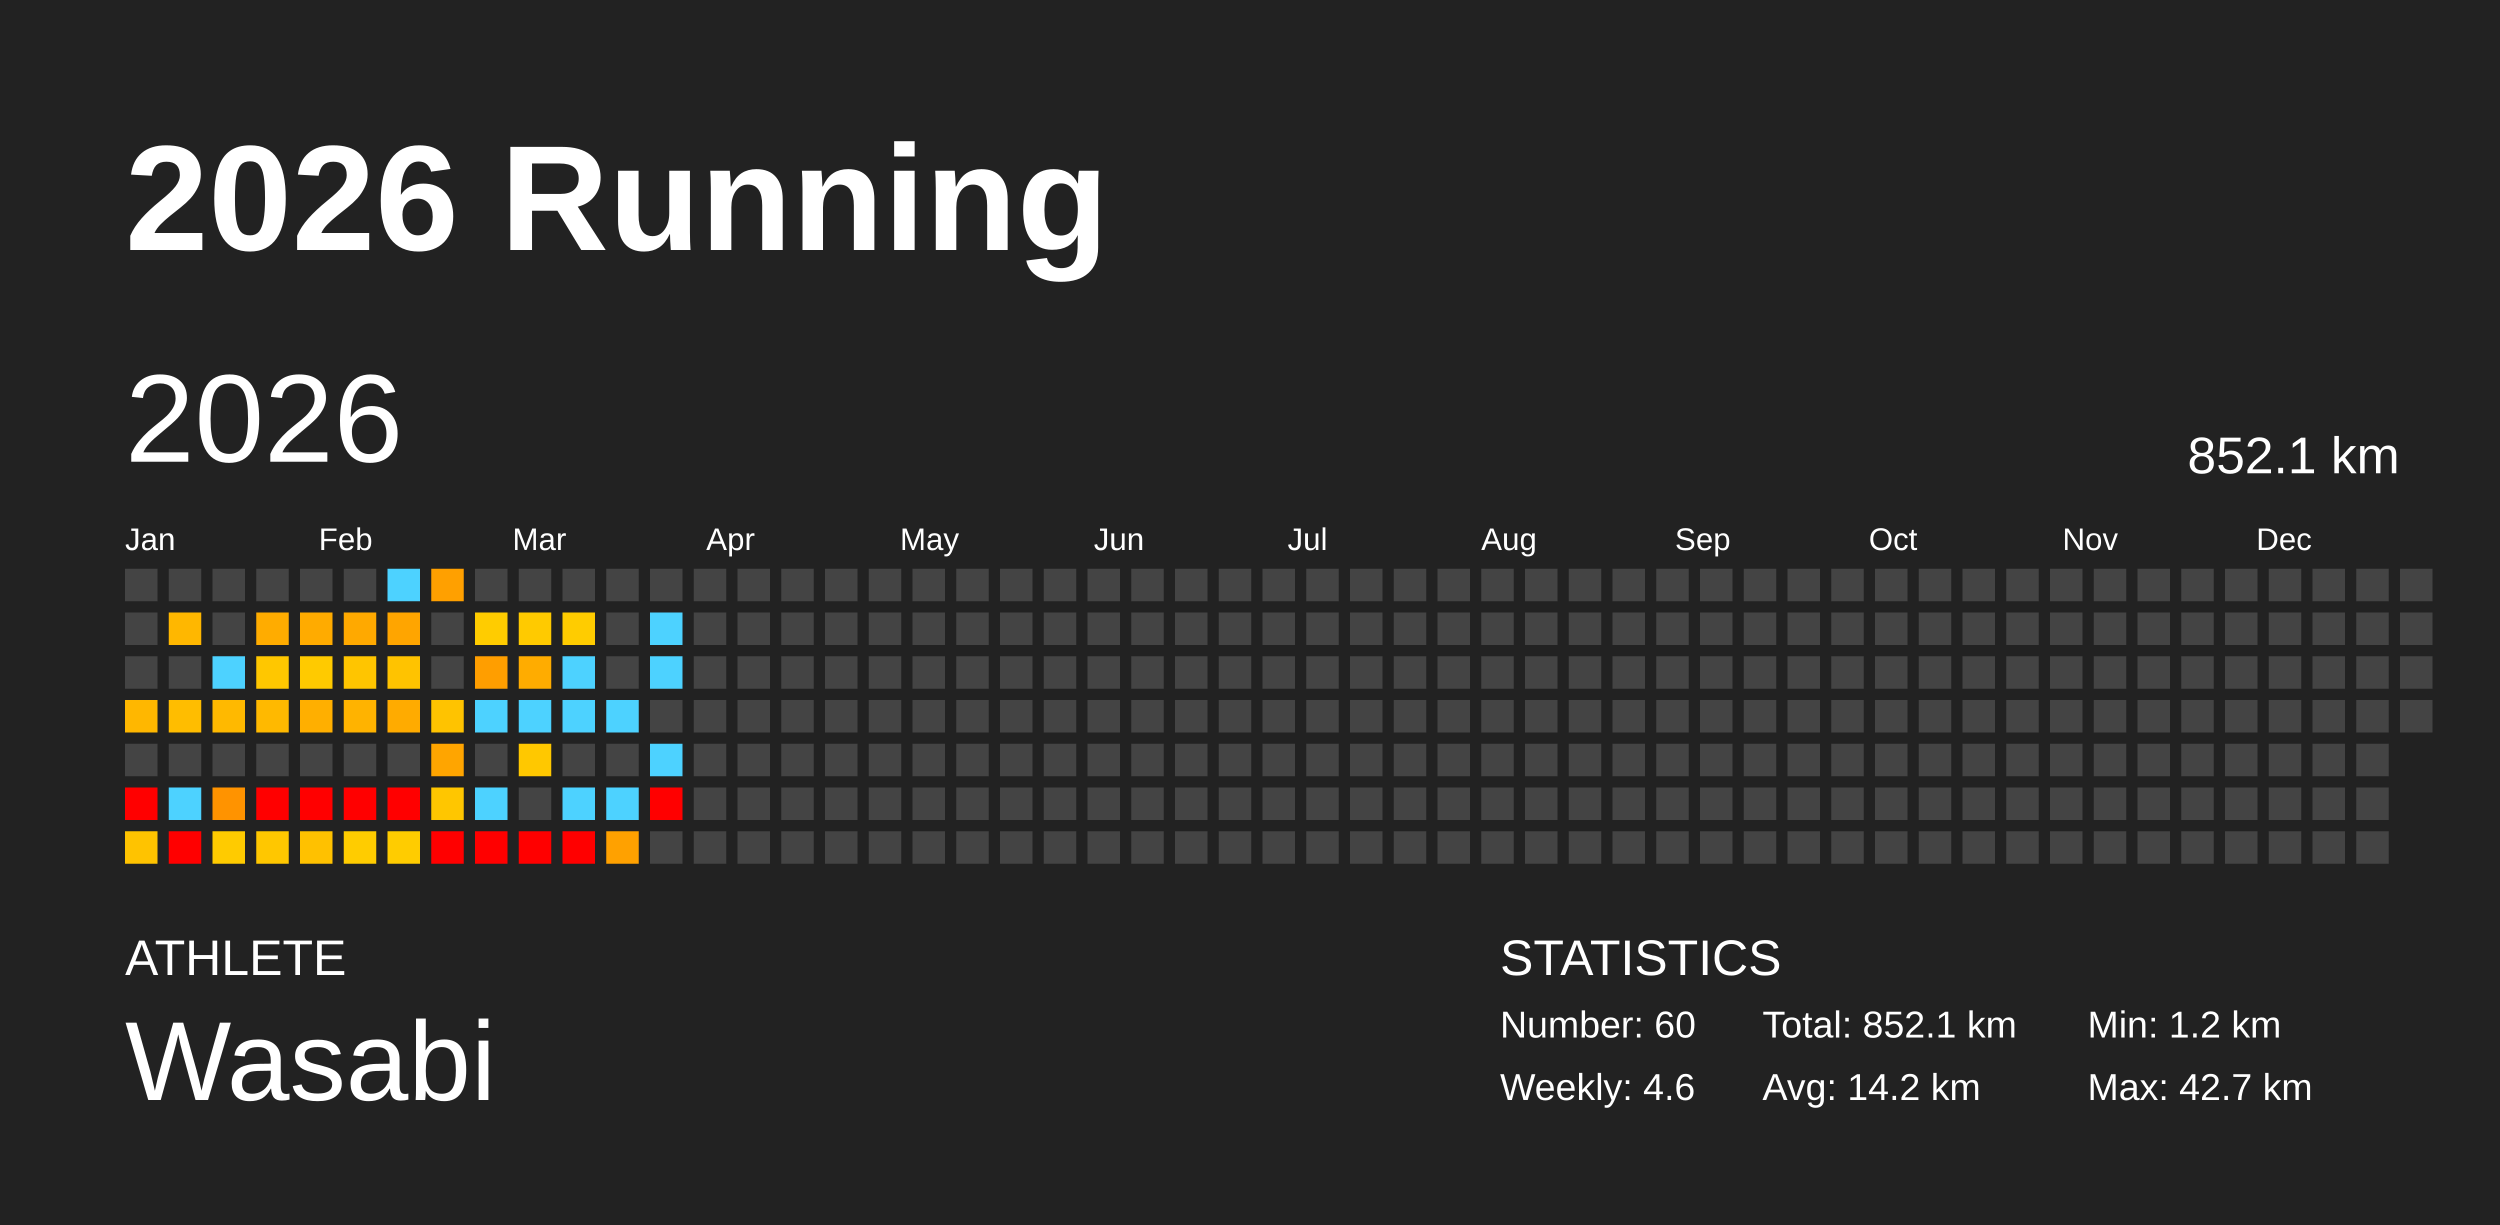
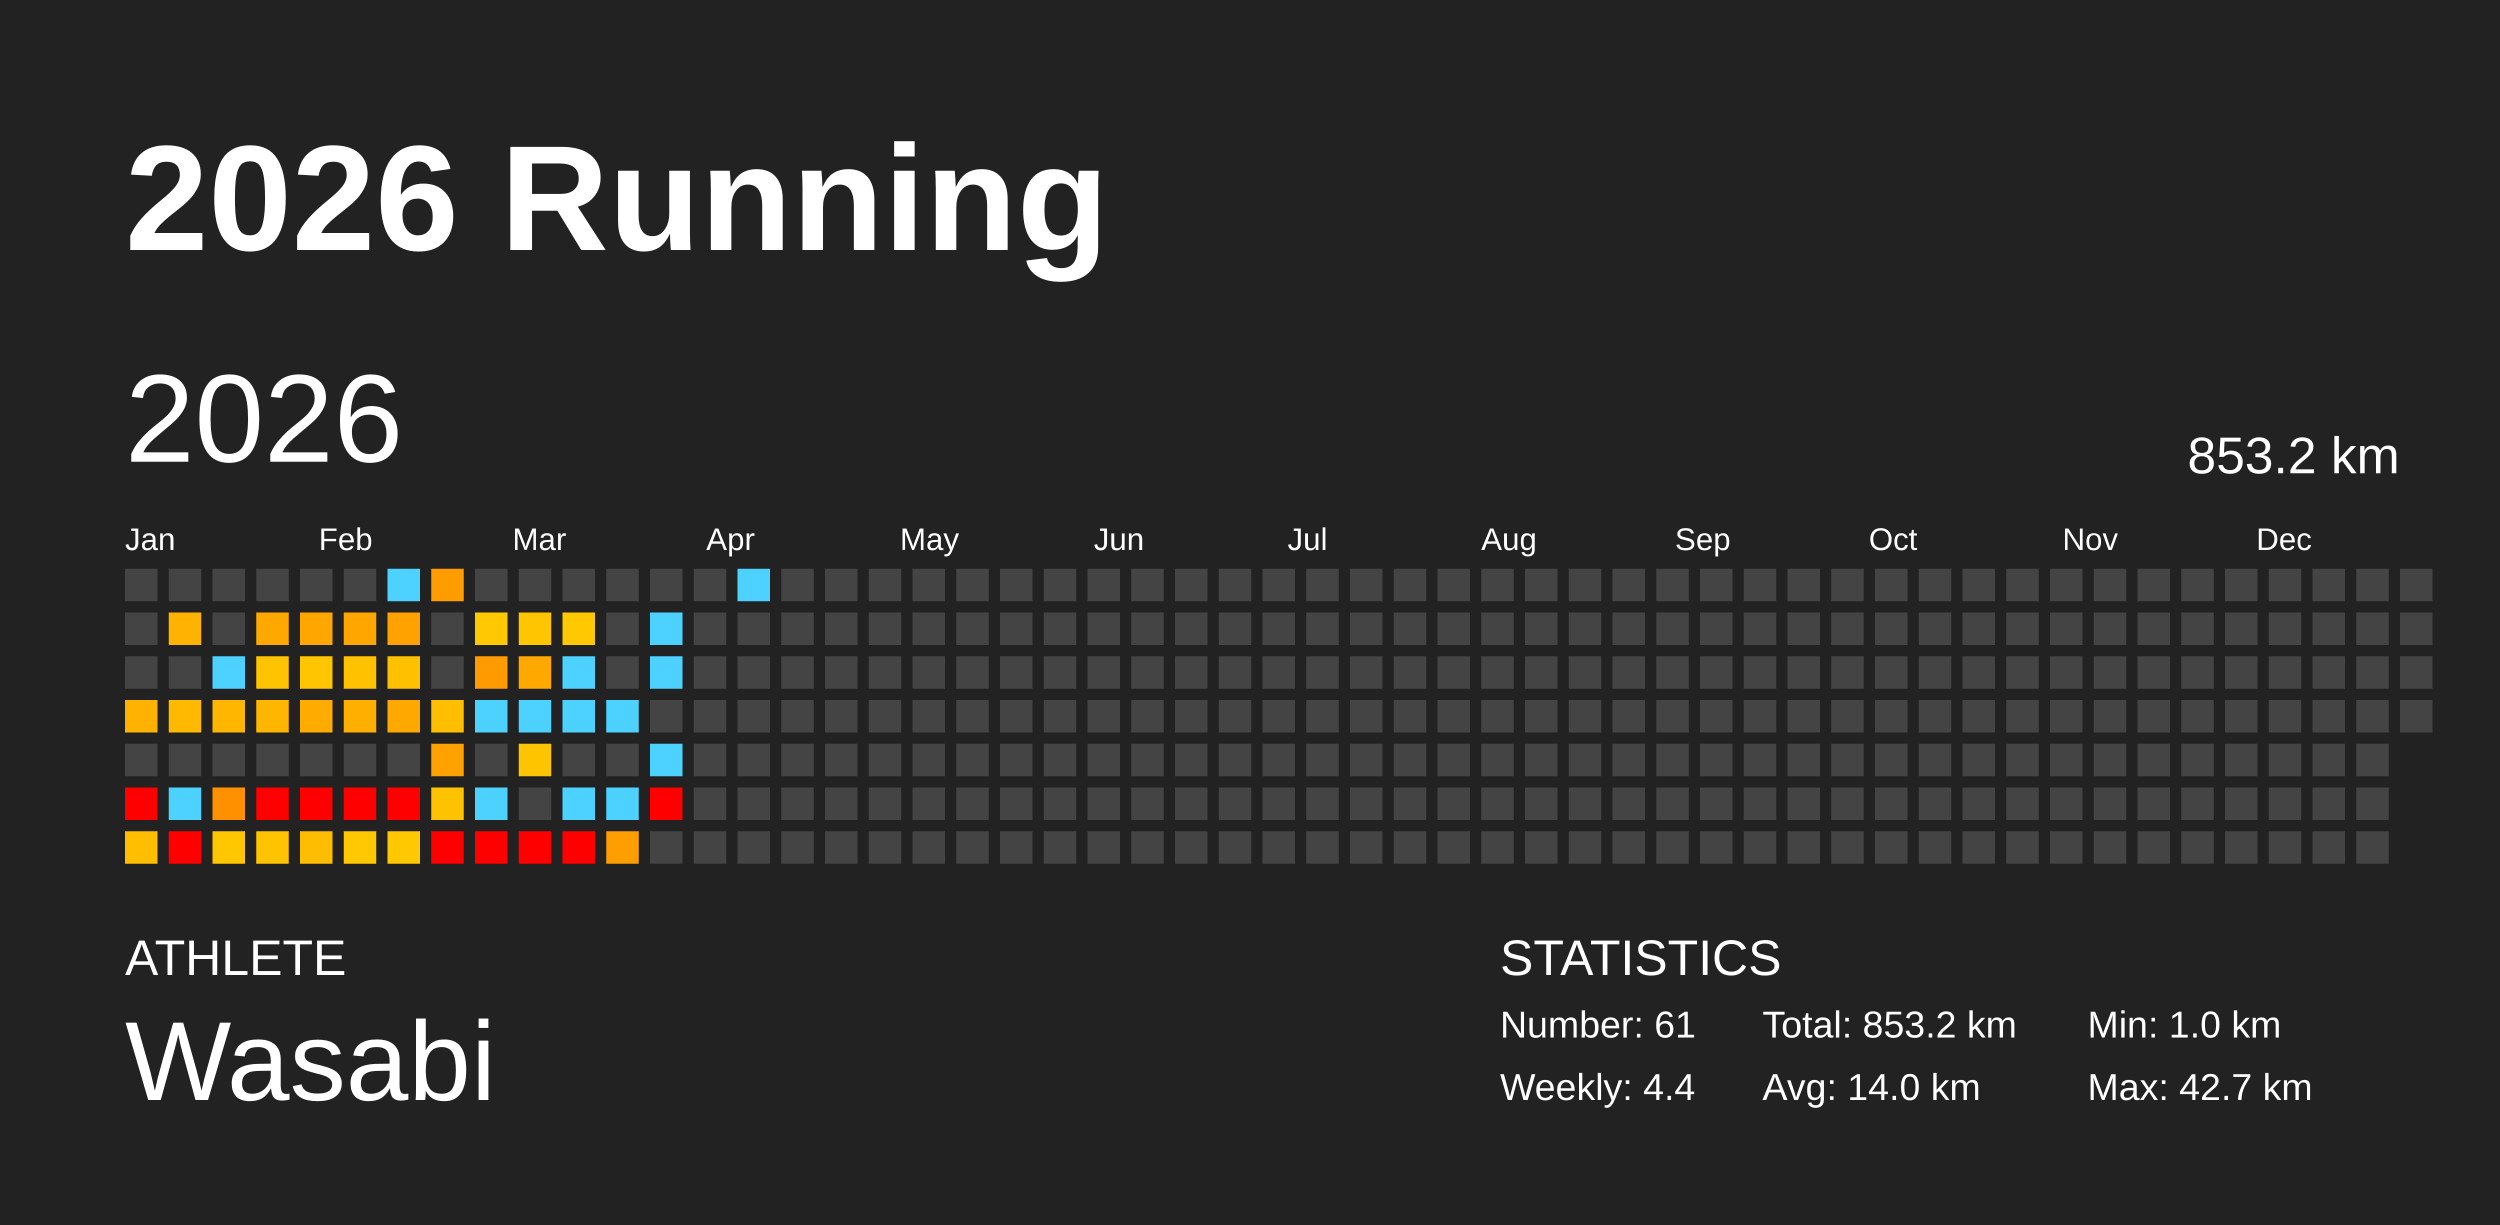
<svg xmlns="http://www.w3.org/2000/svg" baseProfile="full" height="98mm" version="1.1" viewBox="0,0,200,98" width="200mm">
  <defs />
  <rect fill="#222222" height="98" width="200" x="0" y="0" />
  <text fill="#FFFFFF" style="font-size:12px; font-family:Arial; font-weight:bold;" x="10" y="20">2026 Running</text>
  <text fill="#FFFFFF" style="font-size:4px; font-family:Arial" x="10" y="78">ATHLETE</text>
  <text fill="#FFFFFF" style="font-size:9px; font-family:Arial" x="10" y="88">Wasabi</text>
  <text fill="#FFFFFF" style="font-size:4px; font-family:Arial" x="120" y="78">STATISTICS</text>
-   <text fill="#FFFFFF" style="font-size:3px; font-family:Arial" x="120" y="83">Number: 60</text>
-   <text fill="#FFFFFF" style="font-size:3px; font-family:Arial" x="120" y="88">Weekly: 4.6</text>
-   <text fill="#FFFFFF" style="font-size:3px; font-family:Arial" x="141" y="83">Total: 852.1 km</text>
-   <text fill="#FFFFFF" style="font-size:3px; font-family:Arial" x="141" y="88">Avg: 14.2 km</text>
-   <text fill="#FFFFFF" style="font-size:3px; font-family:Arial" x="167" y="83">Min: 1.2 km</text>
+   <text fill="#FFFFFF" style="font-size:3px; font-family:Arial" x="120" y="83">Number: 61</text>
+   <text fill="#FFFFFF" style="font-size:3px; font-family:Arial" x="120" y="88">Weekly: 4.4</text>
+   <text fill="#FFFFFF" style="font-size:3px; font-family:Arial" x="141" y="83">Total: 853.2 km</text>
+   <text fill="#FFFFFF" style="font-size:3px; font-family:Arial" x="141" y="88">Avg: 14.0 km</text>
+   <text fill="#FFFFFF" style="font-size:3px; font-family:Arial" x="167" y="83">Min: 1.0 km</text>
  <text fill="#FFFFFF" style="font-size:3px; font-family:Arial" x="167" y="88">Max: 42.7 km</text>
  <text dominant-baseline="hanging" fill="#FFFFFF" style="font-size:10.0px; font-family:Arial;" x="10" y="30">2026</text>
-   <text dominant-baseline="hanging" fill="#FFFFFF" style="font-size:4.125px; font-family:Arial;" x="175" y="35">852.1 km</text>
+   <text dominant-baseline="hanging" fill="#FFFFFF" style="font-size:4.125px; font-family:Arial;" x="175" y="35">853.2 km</text>
  <text fill="#FFFFFF" style="font-size:2.5px; font-family:Arial" x="10.0" y="44">Jan</text>
  <text fill="#FFFFFF" style="font-size:2.5px; font-family:Arial" x="25.5" y="44">Feb</text>
  <text fill="#FFFFFF" style="font-size:2.5px; font-family:Arial" x="41.0" y="44">Mar</text>
  <text fill="#FFFFFF" style="font-size:2.5px; font-family:Arial" x="56.5" y="44">Apr</text>
  <text fill="#FFFFFF" style="font-size:2.5px; font-family:Arial" x="72.0" y="44">May</text>
  <text fill="#FFFFFF" style="font-size:2.5px; font-family:Arial" x="87.5" y="44">Jun</text>
  <text fill="#FFFFFF" style="font-size:2.5px; font-family:Arial" x="103.0" y="44">Jul</text>
  <text fill="#FFFFFF" style="font-size:2.5px; font-family:Arial" x="118.5" y="44">Aug</text>
  <text fill="#FFFFFF" style="font-size:2.5px; font-family:Arial" x="134.0" y="44">Sep</text>
  <text fill="#FFFFFF" style="font-size:2.5px; font-family:Arial" x="149.5" y="44">Oct</text>
  <text fill="#FFFFFF" style="font-size:2.5px; font-family:Arial" x="165.0" y="44">Nov</text>
  <text fill="#FFFFFF" style="font-size:2.5px; font-family:Arial" x="180.5" y="44">Dec</text>
  <rect fill="#444444" height="2.6" width="2.6" x="10.0" y="45.5" />
  <rect fill="#444444" height="2.6" width="2.6" x="10.0" y="49.0" />
  <rect fill="#444444" height="2.6" width="2.6" x="10.0" y="52.5" />
-   <rect fill="#ffb700" height="2.6" width="2.6" x="10.0" y="56.0" />
+   <rect fill="#ffb300" height="2.6" width="2.6" x="10.0" y="56.0" />
  <rect fill="#444444" height="2.6" width="2.6" x="10.0" y="59.5" />
  <rect fill="red" height="2.6" width="2.6" x="10.0" y="63.0" />
-   <rect fill="#ffc300" height="2.6" width="2.6" x="10.0" y="66.5" />
+   <rect fill="#ffbf00" height="2.6" width="2.6" x="10.0" y="66.5" />
  <rect fill="#444444" height="2.6" width="2.6" x="13.5" y="45.5" />
-   <rect fill="#ffb700" height="2.6" width="2.6" x="13.5" y="49.0" />
+   <rect fill="#ffb300" height="2.6" width="2.6" x="13.5" y="49.0" />
  <rect fill="#444444" height="2.6" width="2.6" x="13.5" y="52.5" />
-   <rect fill="#ffbd00" height="2.6" width="2.6" x="13.5" y="56.0" />
+   <rect fill="#ffb900" height="2.6" width="2.6" x="13.5" y="56.0" />
  <rect fill="#444444" height="2.6" width="2.6" x="13.5" y="59.5" />
  <rect fill="#4dd2ff" height="2.6" width="2.6" x="13.5" y="63.0" />
  <rect fill="red" height="2.6" width="2.6" x="13.5" y="66.5" />
  <rect fill="#444444" height="2.6" width="2.6" x="17.0" y="45.5" />
  <rect fill="#444444" height="2.6" width="2.6" x="17.0" y="49.0" />
  <rect fill="#4dd2ff" height="2.6" width="2.6" x="17.0" y="52.5" />
-   <rect fill="#ffb900" height="2.6" width="2.6" x="17.0" y="56.0" />
+   <rect fill="#ffb600" height="2.6" width="2.6" x="17.0" y="56.0" />
  <rect fill="#444444" height="2.6" width="2.6" x="17.0" y="59.5" />
-   <rect fill="#ff9300" height="2.6" width="2.6" x="17.0" y="63.0" />
-   <rect fill="#ffcb00" height="2.6" width="2.6" x="17.0" y="66.5" />
+   <rect fill="#ff9000" height="2.6" width="2.6" x="17.0" y="63.0" />
+   <rect fill="#ffc700" height="2.6" width="2.6" x="17.0" y="66.5" />
  <rect fill="#444444" height="2.6" width="2.6" x="20.5" y="45.5" />
-   <rect fill="#ffac00" height="2.6" width="2.6" x="20.5" y="49.0" />
-   <rect fill="#ffc700" height="2.6" width="2.6" x="20.5" y="52.5" />
-   <rect fill="#ffb900" height="2.6" width="2.6" x="20.5" y="56.0" />
+   <rect fill="#ffa900" height="2.6" width="2.6" x="20.5" y="49.0" />
+   <rect fill="#ffc300" height="2.6" width="2.6" x="20.5" y="52.5" />
+   <rect fill="#ffb600" height="2.6" width="2.6" x="20.5" y="56.0" />
  <rect fill="#444444" height="2.6" width="2.6" x="20.5" y="59.5" />
  <rect fill="red" height="2.6" width="2.6" x="20.5" y="63.0" />
-   <rect fill="#ffc700" height="2.6" width="2.6" x="20.5" y="66.5" />
+   <rect fill="#ffc300" height="2.6" width="2.6" x="20.5" y="66.5" />
  <rect fill="#444444" height="2.6" width="2.6" x="24.0" y="45.5" />
-   <rect fill="#ffab00" height="2.6" width="2.6" x="24.0" y="49.0" />
-   <rect fill="#ffca00" height="2.6" width="2.6" x="24.0" y="52.5" />
-   <rect fill="#ffaf00" height="2.6" width="2.6" x="24.0" y="56.0" />
+   <rect fill="#ffa700" height="2.6" width="2.6" x="24.0" y="49.0" />
+   <rect fill="#ffc600" height="2.6" width="2.6" x="24.0" y="52.5" />
+   <rect fill="#ffab00" height="2.6" width="2.6" x="24.0" y="56.0" />
  <rect fill="#444444" height="2.6" width="2.6" x="24.0" y="59.5" />
  <rect fill="red" height="2.6" width="2.6" x="24.0" y="63.0" />
-   <rect fill="#ffc100" height="2.6" width="2.6" x="24.0" y="66.5" />
+   <rect fill="#ffbd00" height="2.6" width="2.6" x="24.0" y="66.5" />
  <rect fill="#444444" height="2.6" width="2.6" x="27.5" y="45.5" />
-   <rect fill="#ffa900" height="2.6" width="2.6" x="27.5" y="49.0" />
-   <rect fill="#ffc500" height="2.6" width="2.6" x="27.5" y="52.5" />
-   <rect fill="#ffb300" height="2.6" width="2.6" x="27.5" y="56.0" />
+   <rect fill="#ffa600" height="2.6" width="2.6" x="27.5" y="49.0" />
+   <rect fill="#ffc100" height="2.6" width="2.6" x="27.5" y="52.5" />
+   <rect fill="#ffaf00" height="2.6" width="2.6" x="27.5" y="56.0" />
  <rect fill="#444444" height="2.6" width="2.6" x="27.5" y="59.5" />
  <rect fill="red" height="2.6" width="2.6" x="27.5" y="63.0" />
-   <rect fill="#ffcc00" height="2.6" width="2.6" x="27.5" y="66.5" />
+   <rect fill="#ffc800" height="2.6" width="2.6" x="27.5" y="66.5" />
  <rect fill="#4dd2ff" height="2.6" width="2.6" x="31.0" y="45.5" />
-   <rect fill="#ffa500" height="2.6" width="2.6" x="31.0" y="49.0" />
-   <rect fill="#ffc300" height="2.6" width="2.6" x="31.0" y="52.5" />
-   <rect fill="#ffab00" height="2.6" width="2.6" x="31.0" y="56.0" />
+   <rect fill="#ffa200" height="2.6" width="2.6" x="31.0" y="49.0" />
+   <rect fill="#ffc000" height="2.6" width="2.6" x="31.0" y="52.5" />
+   <rect fill="#ffa800" height="2.6" width="2.6" x="31.0" y="56.0" />
  <rect fill="#444444" height="2.6" width="2.6" x="31.0" y="59.5" />
  <rect fill="red" height="2.6" width="2.6" x="31.0" y="63.0" />
-   <rect fill="#ffcc00" height="2.6" width="2.6" x="31.0" y="66.5" />
-   <rect fill="#ffa000" height="2.6" width="2.6" x="34.5" y="45.5" />
+   <rect fill="#ffc800" height="2.6" width="2.6" x="31.0" y="66.5" />
+   <rect fill="#ff9d00" height="2.6" width="2.6" x="34.5" y="45.5" />
  <rect fill="#444444" height="2.6" width="2.6" x="34.5" y="49.0" />
  <rect fill="#444444" height="2.6" width="2.6" x="34.5" y="52.5" />
-   <rect fill="#ffc300" height="2.6" width="2.6" x="34.5" y="56.0" />
-   <rect fill="#ffa500" height="2.6" width="2.6" x="34.5" y="59.5" />
-   <rect fill="#ffc600" height="2.6" width="2.6" x="34.5" y="63.0" />
+   <rect fill="#ffbf00" height="2.6" width="2.6" x="34.5" y="56.0" />
+   <rect fill="#ffa200" height="2.6" width="2.6" x="34.5" y="59.5" />
+   <rect fill="#ffc200" height="2.6" width="2.6" x="34.5" y="63.0" />
  <rect fill="red" height="2.6" width="2.6" x="34.5" y="66.5" />
  <rect fill="#444444" height="2.6" width="2.6" x="38.0" y="45.5" />
-   <rect fill="#ffcc00" height="2.6" width="2.6" x="38.0" y="49.0" />
-   <rect fill="#ff9e00" height="2.6" width="2.6" x="38.0" y="52.5" />
+   <rect fill="#ffc800" height="2.6" width="2.6" x="38.0" y="49.0" />
+   <rect fill="#ff9b00" height="2.6" width="2.6" x="38.0" y="52.5" />
  <rect fill="#4dd2ff" height="2.6" width="2.6" x="38.0" y="56.0" />
  <rect fill="#444444" height="2.6" width="2.6" x="38.0" y="59.5" />
  <rect fill="#4dd2ff" height="2.6" width="2.6" x="38.0" y="63.0" />
  <rect fill="red" height="2.6" width="2.6" x="38.0" y="66.5" />
  <rect fill="#444444" height="2.6" width="2.6" x="41.5" y="45.5" />
-   <rect fill="#ffca00" height="2.6" width="2.6" x="41.5" y="49.0" />
-   <rect fill="#ffac00" height="2.6" width="2.6" x="41.5" y="52.5" />
+   <rect fill="#ffc600" height="2.6" width="2.6" x="41.5" y="49.0" />
+   <rect fill="#ffa900" height="2.6" width="2.6" x="41.5" y="52.5" />
  <rect fill="#4dd2ff" height="2.6" width="2.6" x="41.5" y="56.0" />
-   <rect fill="#ffc800" height="2.6" width="2.6" x="41.5" y="59.5" />
+   <rect fill="#ffc400" height="2.6" width="2.6" x="41.5" y="59.5" />
  <rect fill="#444444" height="2.6" width="2.6" x="41.5" y="63.0" />
  <rect fill="red" height="2.6" width="2.6" x="41.5" y="66.5" />
  <rect fill="#444444" height="2.6" width="2.6" x="45.0" y="45.5" />
-   <rect fill="#ffcc00" height="2.6" width="2.6" x="45.0" y="49.0" />
+   <rect fill="#ffc800" height="2.6" width="2.6" x="45.0" y="49.0" />
  <rect fill="#4dd2ff" height="2.6" width="2.6" x="45.0" y="52.5" />
  <rect fill="#4dd2ff" height="2.6" width="2.6" x="45.0" y="56.0" />
  <rect fill="#444444" height="2.6" width="2.6" x="45.0" y="59.5" />
  <rect fill="#4dd2ff" height="2.6" width="2.6" x="45.0" y="63.0" />
  <rect fill="red" height="2.6" width="2.6" x="45.0" y="66.5" />
  <rect fill="#444444" height="2.6" width="2.6" x="48.5" y="45.5" />
  <rect fill="#444444" height="2.6" width="2.6" x="48.5" y="49.0" />
  <rect fill="#444444" height="2.6" width="2.6" x="48.5" y="52.5" />
  <rect fill="#4dd2ff" height="2.6" width="2.6" x="48.5" y="56.0" />
  <rect fill="#444444" height="2.6" width="2.6" x="48.5" y="59.5" />
  <rect fill="#4dd2ff" height="2.6" width="2.6" x="48.5" y="63.0" />
-   <rect fill="#ffa100" height="2.6" width="2.6" x="48.5" y="66.5" />
+   <rect fill="#ff9e00" height="2.6" width="2.6" x="48.5" y="66.5" />
  <rect fill="#444444" height="2.6" width="2.6" x="52.0" y="45.5" />
  <rect fill="#4dd2ff" height="2.6" width="2.6" x="52.0" y="49.0" />
  <rect fill="#4dd2ff" height="2.6" width="2.6" x="52.0" y="52.5" />
  <rect fill="#444444" height="2.6" width="2.6" x="52.0" y="56.0" />
  <rect fill="#4dd2ff" height="2.6" width="2.6" x="52.0" y="59.5" />
  <rect fill="red" height="2.6" width="2.6" x="52.0" y="63.0" />
  <rect fill="#444444" height="2.6" width="2.6" x="52.0" y="66.5" />
  <rect fill="#444444" height="2.6" width="2.6" x="55.5" y="45.5" />
  <rect fill="#444444" height="2.6" width="2.6" x="55.5" y="49.0" />
  <rect fill="#444444" height="2.6" width="2.6" x="55.5" y="52.5" />
  <rect fill="#444444" height="2.6" width="2.6" x="55.5" y="56.0" />
  <rect fill="#444444" height="2.6" width="2.6" x="55.5" y="59.5" />
  <rect fill="#444444" height="2.6" width="2.6" x="55.5" y="63.0" />
  <rect fill="#444444" height="2.6" width="2.6" x="55.5" y="66.5" />
-   <rect fill="#444444" height="2.6" width="2.6" x="59.0" y="45.5" />
+   <rect fill="#4dd2ff" height="2.6" width="2.6" x="59.0" y="45.5" />
  <rect fill="#444444" height="2.6" width="2.6" x="59.0" y="49.0" />
  <rect fill="#444444" height="2.6" width="2.6" x="59.0" y="52.5" />
  <rect fill="#444444" height="2.6" width="2.6" x="59.0" y="56.0" />
  <rect fill="#444444" height="2.6" width="2.6" x="59.0" y="59.5" />
  <rect fill="#444444" height="2.6" width="2.6" x="59.0" y="63.0" />
  <rect fill="#444444" height="2.6" width="2.6" x="59.0" y="66.5" />
  <rect fill="#444444" height="2.6" width="2.6" x="62.5" y="45.5" />
  <rect fill="#444444" height="2.6" width="2.6" x="62.5" y="49.0" />
  <rect fill="#444444" height="2.6" width="2.6" x="62.5" y="52.5" />
  <rect fill="#444444" height="2.6" width="2.6" x="62.5" y="56.0" />
  <rect fill="#444444" height="2.6" width="2.6" x="62.5" y="59.5" />
  <rect fill="#444444" height="2.6" width="2.6" x="62.5" y="63.0" />
  <rect fill="#444444" height="2.6" width="2.6" x="62.5" y="66.5" />
  <rect fill="#444444" height="2.6" width="2.6" x="66.0" y="45.5" />
  <rect fill="#444444" height="2.6" width="2.6" x="66.0" y="49.0" />
  <rect fill="#444444" height="2.6" width="2.6" x="66.0" y="52.5" />
  <rect fill="#444444" height="2.6" width="2.6" x="66.0" y="56.0" />
  <rect fill="#444444" height="2.6" width="2.6" x="66.0" y="59.5" />
  <rect fill="#444444" height="2.6" width="2.6" x="66.0" y="63.0" />
  <rect fill="#444444" height="2.6" width="2.6" x="66.0" y="66.5" />
  <rect fill="#444444" height="2.6" width="2.6" x="69.5" y="45.5" />
  <rect fill="#444444" height="2.6" width="2.6" x="69.5" y="49.0" />
  <rect fill="#444444" height="2.6" width="2.6" x="69.5" y="52.5" />
  <rect fill="#444444" height="2.6" width="2.6" x="69.5" y="56.0" />
  <rect fill="#444444" height="2.6" width="2.6" x="69.5" y="59.5" />
  <rect fill="#444444" height="2.6" width="2.6" x="69.5" y="63.0" />
  <rect fill="#444444" height="2.6" width="2.6" x="69.5" y="66.5" />
  <rect fill="#444444" height="2.6" width="2.6" x="73.0" y="45.5" />
  <rect fill="#444444" height="2.6" width="2.6" x="73.0" y="49.0" />
  <rect fill="#444444" height="2.6" width="2.6" x="73.0" y="52.5" />
  <rect fill="#444444" height="2.6" width="2.6" x="73.0" y="56.0" />
  <rect fill="#444444" height="2.6" width="2.6" x="73.0" y="59.5" />
  <rect fill="#444444" height="2.6" width="2.6" x="73.0" y="63.0" />
  <rect fill="#444444" height="2.6" width="2.6" x="73.0" y="66.5" />
  <rect fill="#444444" height="2.6" width="2.6" x="76.5" y="45.5" />
  <rect fill="#444444" height="2.6" width="2.6" x="76.5" y="49.0" />
  <rect fill="#444444" height="2.6" width="2.6" x="76.5" y="52.5" />
  <rect fill="#444444" height="2.6" width="2.6" x="76.5" y="56.0" />
  <rect fill="#444444" height="2.6" width="2.6" x="76.5" y="59.5" />
  <rect fill="#444444" height="2.6" width="2.6" x="76.5" y="63.0" />
  <rect fill="#444444" height="2.6" width="2.6" x="76.5" y="66.5" />
  <rect fill="#444444" height="2.6" width="2.6" x="80.0" y="45.5" />
  <rect fill="#444444" height="2.6" width="2.6" x="80.0" y="49.0" />
  <rect fill="#444444" height="2.6" width="2.6" x="80.0" y="52.5" />
  <rect fill="#444444" height="2.6" width="2.6" x="80.0" y="56.0" />
  <rect fill="#444444" height="2.6" width="2.6" x="80.0" y="59.5" />
  <rect fill="#444444" height="2.6" width="2.6" x="80.0" y="63.0" />
  <rect fill="#444444" height="2.6" width="2.6" x="80.0" y="66.5" />
  <rect fill="#444444" height="2.6" width="2.6" x="83.5" y="45.5" />
  <rect fill="#444444" height="2.6" width="2.6" x="83.5" y="49.0" />
  <rect fill="#444444" height="2.6" width="2.6" x="83.5" y="52.5" />
  <rect fill="#444444" height="2.6" width="2.6" x="83.5" y="56.0" />
  <rect fill="#444444" height="2.6" width="2.6" x="83.5" y="59.5" />
  <rect fill="#444444" height="2.6" width="2.6" x="83.5" y="63.0" />
  <rect fill="#444444" height="2.6" width="2.6" x="83.5" y="66.5" />
  <rect fill="#444444" height="2.6" width="2.6" x="87.0" y="45.5" />
  <rect fill="#444444" height="2.6" width="2.6" x="87.0" y="49.0" />
  <rect fill="#444444" height="2.6" width="2.6" x="87.0" y="52.5" />
  <rect fill="#444444" height="2.6" width="2.6" x="87.0" y="56.0" />
  <rect fill="#444444" height="2.6" width="2.6" x="87.0" y="59.5" />
  <rect fill="#444444" height="2.6" width="2.6" x="87.0" y="63.0" />
  <rect fill="#444444" height="2.6" width="2.6" x="87.0" y="66.5" />
  <rect fill="#444444" height="2.6" width="2.6" x="90.5" y="45.5" />
  <rect fill="#444444" height="2.6" width="2.6" x="90.5" y="49.0" />
  <rect fill="#444444" height="2.6" width="2.6" x="90.5" y="52.5" />
  <rect fill="#444444" height="2.6" width="2.6" x="90.5" y="56.0" />
  <rect fill="#444444" height="2.6" width="2.6" x="90.5" y="59.5" />
  <rect fill="#444444" height="2.6" width="2.6" x="90.5" y="63.0" />
  <rect fill="#444444" height="2.6" width="2.6" x="90.5" y="66.5" />
  <rect fill="#444444" height="2.6" width="2.6" x="94.0" y="45.5" />
  <rect fill="#444444" height="2.6" width="2.6" x="94.0" y="49.0" />
  <rect fill="#444444" height="2.6" width="2.6" x="94.0" y="52.5" />
  <rect fill="#444444" height="2.6" width="2.6" x="94.0" y="56.0" />
  <rect fill="#444444" height="2.6" width="2.6" x="94.0" y="59.5" />
  <rect fill="#444444" height="2.6" width="2.6" x="94.0" y="63.0" />
  <rect fill="#444444" height="2.6" width="2.6" x="94.0" y="66.5" />
  <rect fill="#444444" height="2.6" width="2.6" x="97.5" y="45.5" />
  <rect fill="#444444" height="2.6" width="2.6" x="97.5" y="49.0" />
  <rect fill="#444444" height="2.6" width="2.6" x="97.5" y="52.5" />
  <rect fill="#444444" height="2.6" width="2.6" x="97.5" y="56.0" />
  <rect fill="#444444" height="2.6" width="2.6" x="97.5" y="59.5" />
  <rect fill="#444444" height="2.6" width="2.6" x="97.5" y="63.0" />
  <rect fill="#444444" height="2.6" width="2.6" x="97.5" y="66.5" />
  <rect fill="#444444" height="2.6" width="2.6" x="101.0" y="45.5" />
  <rect fill="#444444" height="2.6" width="2.6" x="101.0" y="49.0" />
  <rect fill="#444444" height="2.6" width="2.6" x="101.0" y="52.5" />
  <rect fill="#444444" height="2.6" width="2.6" x="101.0" y="56.0" />
  <rect fill="#444444" height="2.6" width="2.6" x="101.0" y="59.5" />
  <rect fill="#444444" height="2.6" width="2.6" x="101.0" y="63.0" />
  <rect fill="#444444" height="2.6" width="2.6" x="101.0" y="66.5" />
  <rect fill="#444444" height="2.6" width="2.6" x="104.5" y="45.5" />
  <rect fill="#444444" height="2.6" width="2.6" x="104.5" y="49.0" />
  <rect fill="#444444" height="2.6" width="2.6" x="104.5" y="52.5" />
  <rect fill="#444444" height="2.6" width="2.6" x="104.5" y="56.0" />
  <rect fill="#444444" height="2.6" width="2.6" x="104.5" y="59.5" />
  <rect fill="#444444" height="2.6" width="2.6" x="104.5" y="63.0" />
  <rect fill="#444444" height="2.6" width="2.6" x="104.5" y="66.5" />
  <rect fill="#444444" height="2.6" width="2.6" x="108.0" y="45.5" />
  <rect fill="#444444" height="2.6" width="2.6" x="108.0" y="49.0" />
  <rect fill="#444444" height="2.6" width="2.6" x="108.0" y="52.5" />
  <rect fill="#444444" height="2.6" width="2.6" x="108.0" y="56.0" />
  <rect fill="#444444" height="2.6" width="2.6" x="108.0" y="59.5" />
  <rect fill="#444444" height="2.6" width="2.6" x="108.0" y="63.0" />
  <rect fill="#444444" height="2.6" width="2.6" x="108.0" y="66.5" />
  <rect fill="#444444" height="2.6" width="2.6" x="111.5" y="45.5" />
  <rect fill="#444444" height="2.6" width="2.6" x="111.5" y="49.0" />
  <rect fill="#444444" height="2.6" width="2.6" x="111.5" y="52.5" />
  <rect fill="#444444" height="2.6" width="2.6" x="111.5" y="56.0" />
  <rect fill="#444444" height="2.6" width="2.6" x="111.5" y="59.5" />
  <rect fill="#444444" height="2.6" width="2.6" x="111.5" y="63.0" />
  <rect fill="#444444" height="2.6" width="2.6" x="111.5" y="66.5" />
  <rect fill="#444444" height="2.6" width="2.6" x="115.0" y="45.5" />
  <rect fill="#444444" height="2.6" width="2.6" x="115.0" y="49.0" />
  <rect fill="#444444" height="2.6" width="2.6" x="115.0" y="52.5" />
  <rect fill="#444444" height="2.6" width="2.6" x="115.0" y="56.0" />
  <rect fill="#444444" height="2.6" width="2.6" x="115.0" y="59.5" />
  <rect fill="#444444" height="2.6" width="2.6" x="115.0" y="63.0" />
  <rect fill="#444444" height="2.6" width="2.6" x="115.0" y="66.5" />
  <rect fill="#444444" height="2.6" width="2.6" x="118.5" y="45.5" />
  <rect fill="#444444" height="2.6" width="2.6" x="118.5" y="49.0" />
  <rect fill="#444444" height="2.6" width="2.6" x="118.5" y="52.5" />
  <rect fill="#444444" height="2.6" width="2.6" x="118.5" y="56.0" />
  <rect fill="#444444" height="2.6" width="2.6" x="118.5" y="59.5" />
  <rect fill="#444444" height="2.6" width="2.6" x="118.5" y="63.0" />
  <rect fill="#444444" height="2.6" width="2.6" x="118.5" y="66.5" />
  <rect fill="#444444" height="2.6" width="2.6" x="122.0" y="45.5" />
  <rect fill="#444444" height="2.6" width="2.6" x="122.0" y="49.0" />
  <rect fill="#444444" height="2.6" width="2.6" x="122.0" y="52.5" />
  <rect fill="#444444" height="2.6" width="2.6" x="122.0" y="56.0" />
  <rect fill="#444444" height="2.6" width="2.6" x="122.0" y="59.5" />
  <rect fill="#444444" height="2.6" width="2.6" x="122.0" y="63.0" />
  <rect fill="#444444" height="2.6" width="2.6" x="122.0" y="66.5" />
  <rect fill="#444444" height="2.6" width="2.6" x="125.5" y="45.5" />
  <rect fill="#444444" height="2.6" width="2.6" x="125.5" y="49.0" />
  <rect fill="#444444" height="2.6" width="2.6" x="125.5" y="52.5" />
  <rect fill="#444444" height="2.6" width="2.6" x="125.5" y="56.0" />
  <rect fill="#444444" height="2.6" width="2.6" x="125.5" y="59.5" />
  <rect fill="#444444" height="2.6" width="2.6" x="125.5" y="63.0" />
  <rect fill="#444444" height="2.6" width="2.6" x="125.5" y="66.5" />
  <rect fill="#444444" height="2.6" width="2.6" x="129.0" y="45.5" />
  <rect fill="#444444" height="2.6" width="2.6" x="129.0" y="49.0" />
  <rect fill="#444444" height="2.6" width="2.6" x="129.0" y="52.5" />
  <rect fill="#444444" height="2.6" width="2.6" x="129.0" y="56.0" />
  <rect fill="#444444" height="2.6" width="2.6" x="129.0" y="59.5" />
  <rect fill="#444444" height="2.6" width="2.6" x="129.0" y="63.0" />
  <rect fill="#444444" height="2.6" width="2.6" x="129.0" y="66.5" />
  <rect fill="#444444" height="2.6" width="2.6" x="132.5" y="45.5" />
  <rect fill="#444444" height="2.6" width="2.6" x="132.5" y="49.0" />
  <rect fill="#444444" height="2.6" width="2.6" x="132.5" y="52.5" />
  <rect fill="#444444" height="2.6" width="2.6" x="132.5" y="56.0" />
  <rect fill="#444444" height="2.6" width="2.6" x="132.5" y="59.5" />
  <rect fill="#444444" height="2.6" width="2.6" x="132.5" y="63.0" />
  <rect fill="#444444" height="2.6" width="2.6" x="132.5" y="66.5" />
  <rect fill="#444444" height="2.6" width="2.6" x="136.0" y="45.5" />
  <rect fill="#444444" height="2.6" width="2.6" x="136.0" y="49.0" />
  <rect fill="#444444" height="2.6" width="2.6" x="136.0" y="52.5" />
  <rect fill="#444444" height="2.6" width="2.6" x="136.0" y="56.0" />
  <rect fill="#444444" height="2.6" width="2.6" x="136.0" y="59.5" />
  <rect fill="#444444" height="2.6" width="2.6" x="136.0" y="63.0" />
  <rect fill="#444444" height="2.6" width="2.6" x="136.0" y="66.5" />
  <rect fill="#444444" height="2.6" width="2.6" x="139.5" y="45.5" />
  <rect fill="#444444" height="2.6" width="2.6" x="139.5" y="49.0" />
  <rect fill="#444444" height="2.6" width="2.6" x="139.5" y="52.5" />
  <rect fill="#444444" height="2.6" width="2.6" x="139.5" y="56.0" />
  <rect fill="#444444" height="2.6" width="2.6" x="139.5" y="59.5" />
  <rect fill="#444444" height="2.6" width="2.6" x="139.5" y="63.0" />
  <rect fill="#444444" height="2.6" width="2.6" x="139.5" y="66.5" />
  <rect fill="#444444" height="2.6" width="2.6" x="143.0" y="45.5" />
  <rect fill="#444444" height="2.6" width="2.6" x="143.0" y="49.0" />
  <rect fill="#444444" height="2.6" width="2.6" x="143.0" y="52.5" />
  <rect fill="#444444" height="2.6" width="2.6" x="143.0" y="56.0" />
  <rect fill="#444444" height="2.6" width="2.6" x="143.0" y="59.5" />
  <rect fill="#444444" height="2.6" width="2.6" x="143.0" y="63.0" />
  <rect fill="#444444" height="2.6" width="2.6" x="143.0" y="66.5" />
  <rect fill="#444444" height="2.6" width="2.6" x="146.5" y="45.5" />
  <rect fill="#444444" height="2.6" width="2.6" x="146.5" y="49.0" />
  <rect fill="#444444" height="2.6" width="2.6" x="146.5" y="52.5" />
  <rect fill="#444444" height="2.6" width="2.6" x="146.5" y="56.0" />
  <rect fill="#444444" height="2.6" width="2.6" x="146.5" y="59.5" />
  <rect fill="#444444" height="2.6" width="2.6" x="146.5" y="63.0" />
  <rect fill="#444444" height="2.6" width="2.6" x="146.5" y="66.5" />
  <rect fill="#444444" height="2.6" width="2.6" x="150.0" y="45.5" />
  <rect fill="#444444" height="2.6" width="2.6" x="150.0" y="49.0" />
  <rect fill="#444444" height="2.6" width="2.6" x="150.0" y="52.5" />
  <rect fill="#444444" height="2.6" width="2.6" x="150.0" y="56.0" />
  <rect fill="#444444" height="2.6" width="2.6" x="150.0" y="59.5" />
  <rect fill="#444444" height="2.6" width="2.6" x="150.0" y="63.0" />
  <rect fill="#444444" height="2.6" width="2.6" x="150.0" y="66.5" />
  <rect fill="#444444" height="2.6" width="2.6" x="153.5" y="45.5" />
  <rect fill="#444444" height="2.6" width="2.6" x="153.5" y="49.0" />
  <rect fill="#444444" height="2.6" width="2.6" x="153.5" y="52.5" />
  <rect fill="#444444" height="2.6" width="2.6" x="153.5" y="56.0" />
  <rect fill="#444444" height="2.6" width="2.6" x="153.5" y="59.5" />
  <rect fill="#444444" height="2.6" width="2.6" x="153.5" y="63.0" />
  <rect fill="#444444" height="2.6" width="2.6" x="153.5" y="66.5" />
  <rect fill="#444444" height="2.6" width="2.6" x="157.0" y="45.5" />
  <rect fill="#444444" height="2.6" width="2.6" x="157.0" y="49.0" />
  <rect fill="#444444" height="2.6" width="2.6" x="157.0" y="52.5" />
  <rect fill="#444444" height="2.6" width="2.6" x="157.0" y="56.0" />
  <rect fill="#444444" height="2.6" width="2.6" x="157.0" y="59.5" />
  <rect fill="#444444" height="2.6" width="2.6" x="157.0" y="63.0" />
  <rect fill="#444444" height="2.6" width="2.6" x="157.0" y="66.5" />
  <rect fill="#444444" height="2.6" width="2.6" x="160.5" y="45.5" />
  <rect fill="#444444" height="2.6" width="2.6" x="160.5" y="49.0" />
  <rect fill="#444444" height="2.6" width="2.6" x="160.5" y="52.5" />
  <rect fill="#444444" height="2.6" width="2.6" x="160.5" y="56.0" />
  <rect fill="#444444" height="2.6" width="2.6" x="160.5" y="59.5" />
  <rect fill="#444444" height="2.6" width="2.6" x="160.5" y="63.0" />
  <rect fill="#444444" height="2.6" width="2.6" x="160.5" y="66.5" />
  <rect fill="#444444" height="2.6" width="2.6" x="164.0" y="45.5" />
  <rect fill="#444444" height="2.6" width="2.6" x="164.0" y="49.0" />
  <rect fill="#444444" height="2.6" width="2.6" x="164.0" y="52.5" />
  <rect fill="#444444" height="2.6" width="2.6" x="164.0" y="56.0" />
  <rect fill="#444444" height="2.6" width="2.6" x="164.0" y="59.5" />
  <rect fill="#444444" height="2.6" width="2.6" x="164.0" y="63.0" />
  <rect fill="#444444" height="2.6" width="2.6" x="164.0" y="66.5" />
  <rect fill="#444444" height="2.6" width="2.6" x="167.5" y="45.5" />
  <rect fill="#444444" height="2.6" width="2.6" x="167.5" y="49.0" />
  <rect fill="#444444" height="2.6" width="2.6" x="167.5" y="52.5" />
  <rect fill="#444444" height="2.6" width="2.6" x="167.5" y="56.0" />
  <rect fill="#444444" height="2.6" width="2.6" x="167.5" y="59.5" />
  <rect fill="#444444" height="2.6" width="2.6" x="167.5" y="63.0" />
  <rect fill="#444444" height="2.6" width="2.6" x="167.5" y="66.5" />
  <rect fill="#444444" height="2.6" width="2.6" x="171.0" y="45.5" />
  <rect fill="#444444" height="2.6" width="2.6" x="171.0" y="49.0" />
  <rect fill="#444444" height="2.6" width="2.6" x="171.0" y="52.5" />
  <rect fill="#444444" height="2.6" width="2.6" x="171.0" y="56.0" />
  <rect fill="#444444" height="2.6" width="2.6" x="171.0" y="59.5" />
  <rect fill="#444444" height="2.6" width="2.6" x="171.0" y="63.0" />
  <rect fill="#444444" height="2.6" width="2.6" x="171.0" y="66.5" />
  <rect fill="#444444" height="2.6" width="2.6" x="174.5" y="45.5" />
  <rect fill="#444444" height="2.6" width="2.6" x="174.5" y="49.0" />
  <rect fill="#444444" height="2.6" width="2.6" x="174.5" y="52.5" />
  <rect fill="#444444" height="2.6" width="2.6" x="174.5" y="56.0" />
  <rect fill="#444444" height="2.6" width="2.6" x="174.5" y="59.5" />
  <rect fill="#444444" height="2.6" width="2.6" x="174.5" y="63.0" />
  <rect fill="#444444" height="2.6" width="2.6" x="174.5" y="66.5" />
  <rect fill="#444444" height="2.6" width="2.6" x="178.0" y="45.5" />
  <rect fill="#444444" height="2.6" width="2.6" x="178.0" y="49.0" />
  <rect fill="#444444" height="2.6" width="2.6" x="178.0" y="52.5" />
  <rect fill="#444444" height="2.6" width="2.6" x="178.0" y="56.0" />
  <rect fill="#444444" height="2.6" width="2.6" x="178.0" y="59.5" />
  <rect fill="#444444" height="2.6" width="2.6" x="178.0" y="63.0" />
  <rect fill="#444444" height="2.6" width="2.6" x="178.0" y="66.5" />
  <rect fill="#444444" height="2.6" width="2.6" x="181.5" y="45.5" />
  <rect fill="#444444" height="2.6" width="2.6" x="181.5" y="49.0" />
  <rect fill="#444444" height="2.6" width="2.6" x="181.5" y="52.5" />
  <rect fill="#444444" height="2.6" width="2.6" x="181.5" y="56.0" />
  <rect fill="#444444" height="2.6" width="2.6" x="181.5" y="59.5" />
  <rect fill="#444444" height="2.6" width="2.6" x="181.5" y="63.0" />
  <rect fill="#444444" height="2.6" width="2.6" x="181.5" y="66.5" />
  <rect fill="#444444" height="2.6" width="2.6" x="185.0" y="45.5" />
  <rect fill="#444444" height="2.6" width="2.6" x="185.0" y="49.0" />
  <rect fill="#444444" height="2.6" width="2.6" x="185.0" y="52.5" />
  <rect fill="#444444" height="2.6" width="2.6" x="185.0" y="56.0" />
  <rect fill="#444444" height="2.6" width="2.6" x="185.0" y="59.5" />
  <rect fill="#444444" height="2.6" width="2.6" x="185.0" y="63.0" />
  <rect fill="#444444" height="2.6" width="2.6" x="185.0" y="66.5" />
  <rect fill="#444444" height="2.6" width="2.6" x="188.5" y="45.5" />
  <rect fill="#444444" height="2.6" width="2.6" x="188.5" y="49.0" />
  <rect fill="#444444" height="2.6" width="2.6" x="188.5" y="52.5" />
  <rect fill="#444444" height="2.6" width="2.6" x="188.5" y="56.0" />
  <rect fill="#444444" height="2.6" width="2.6" x="188.5" y="59.5" />
  <rect fill="#444444" height="2.6" width="2.6" x="188.5" y="63.0" />
  <rect fill="#444444" height="2.6" width="2.6" x="188.5" y="66.5" />
  <rect fill="#444444" height="2.6" width="2.6" x="192.0" y="45.5" />
  <rect fill="#444444" height="2.6" width="2.6" x="192.0" y="49.0" />
  <rect fill="#444444" height="2.6" width="2.6" x="192.0" y="52.5" />
  <rect fill="#444444" height="2.6" width="2.6" x="192.0" y="56.0" />
</svg>
